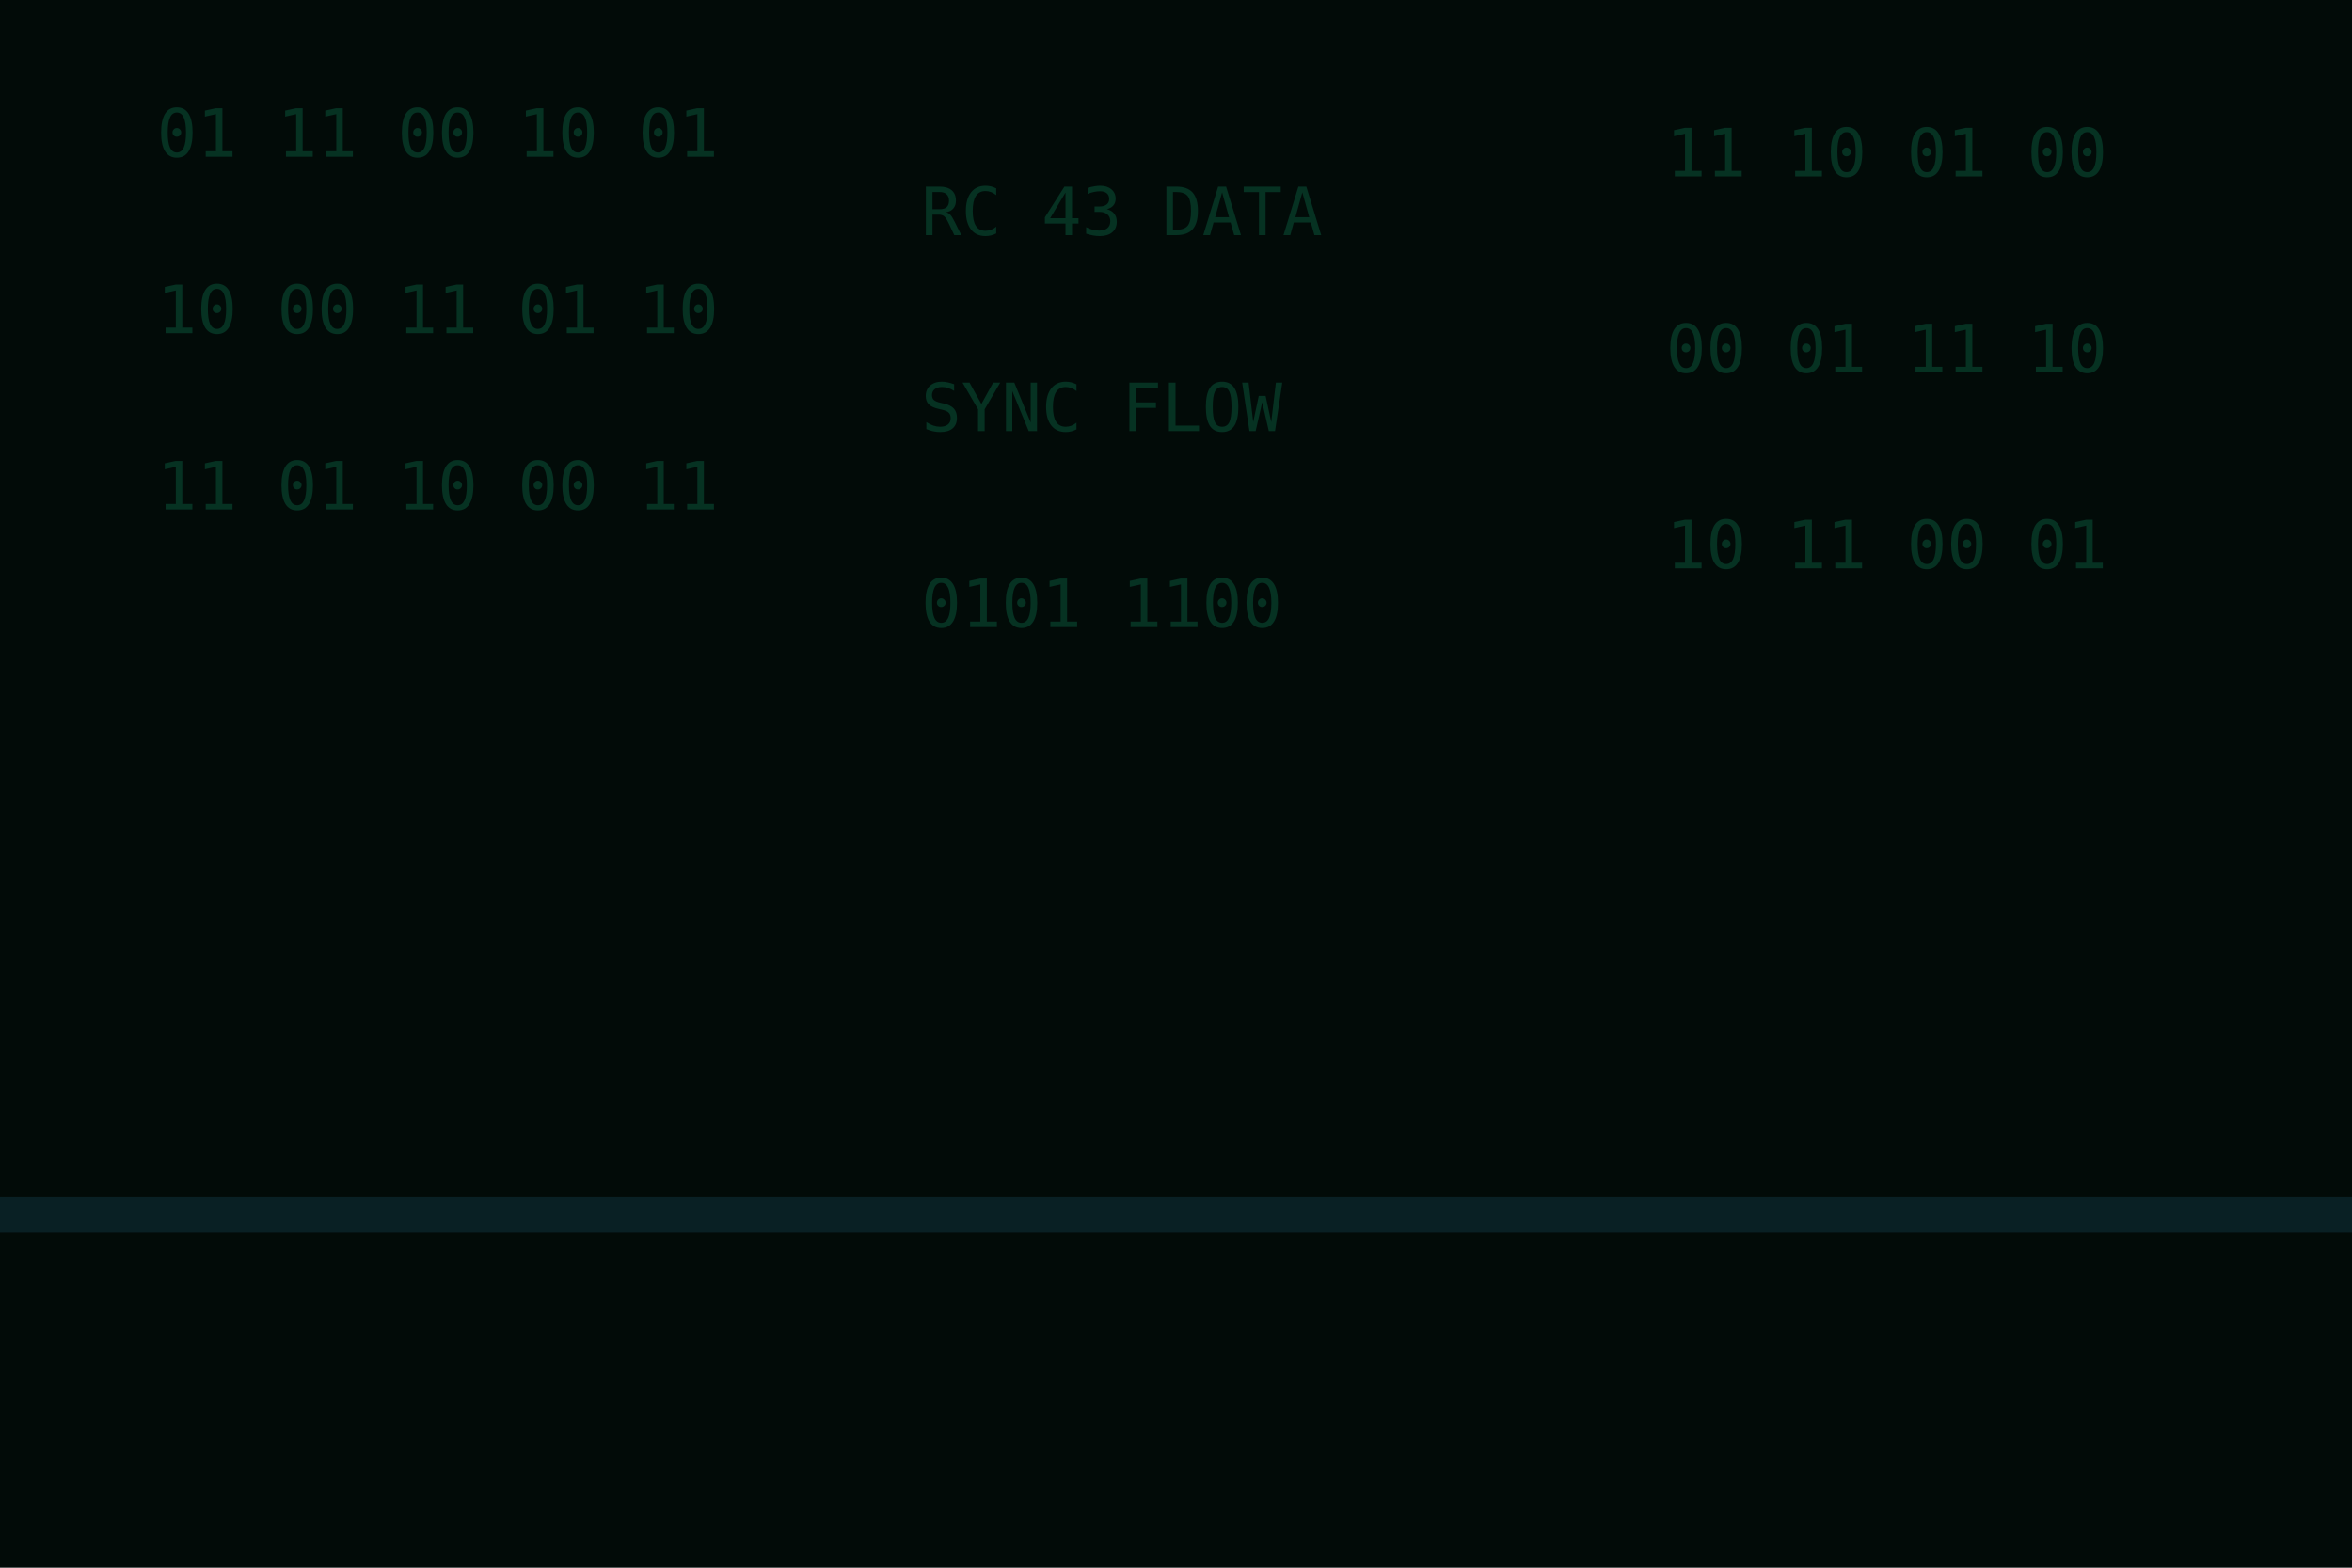
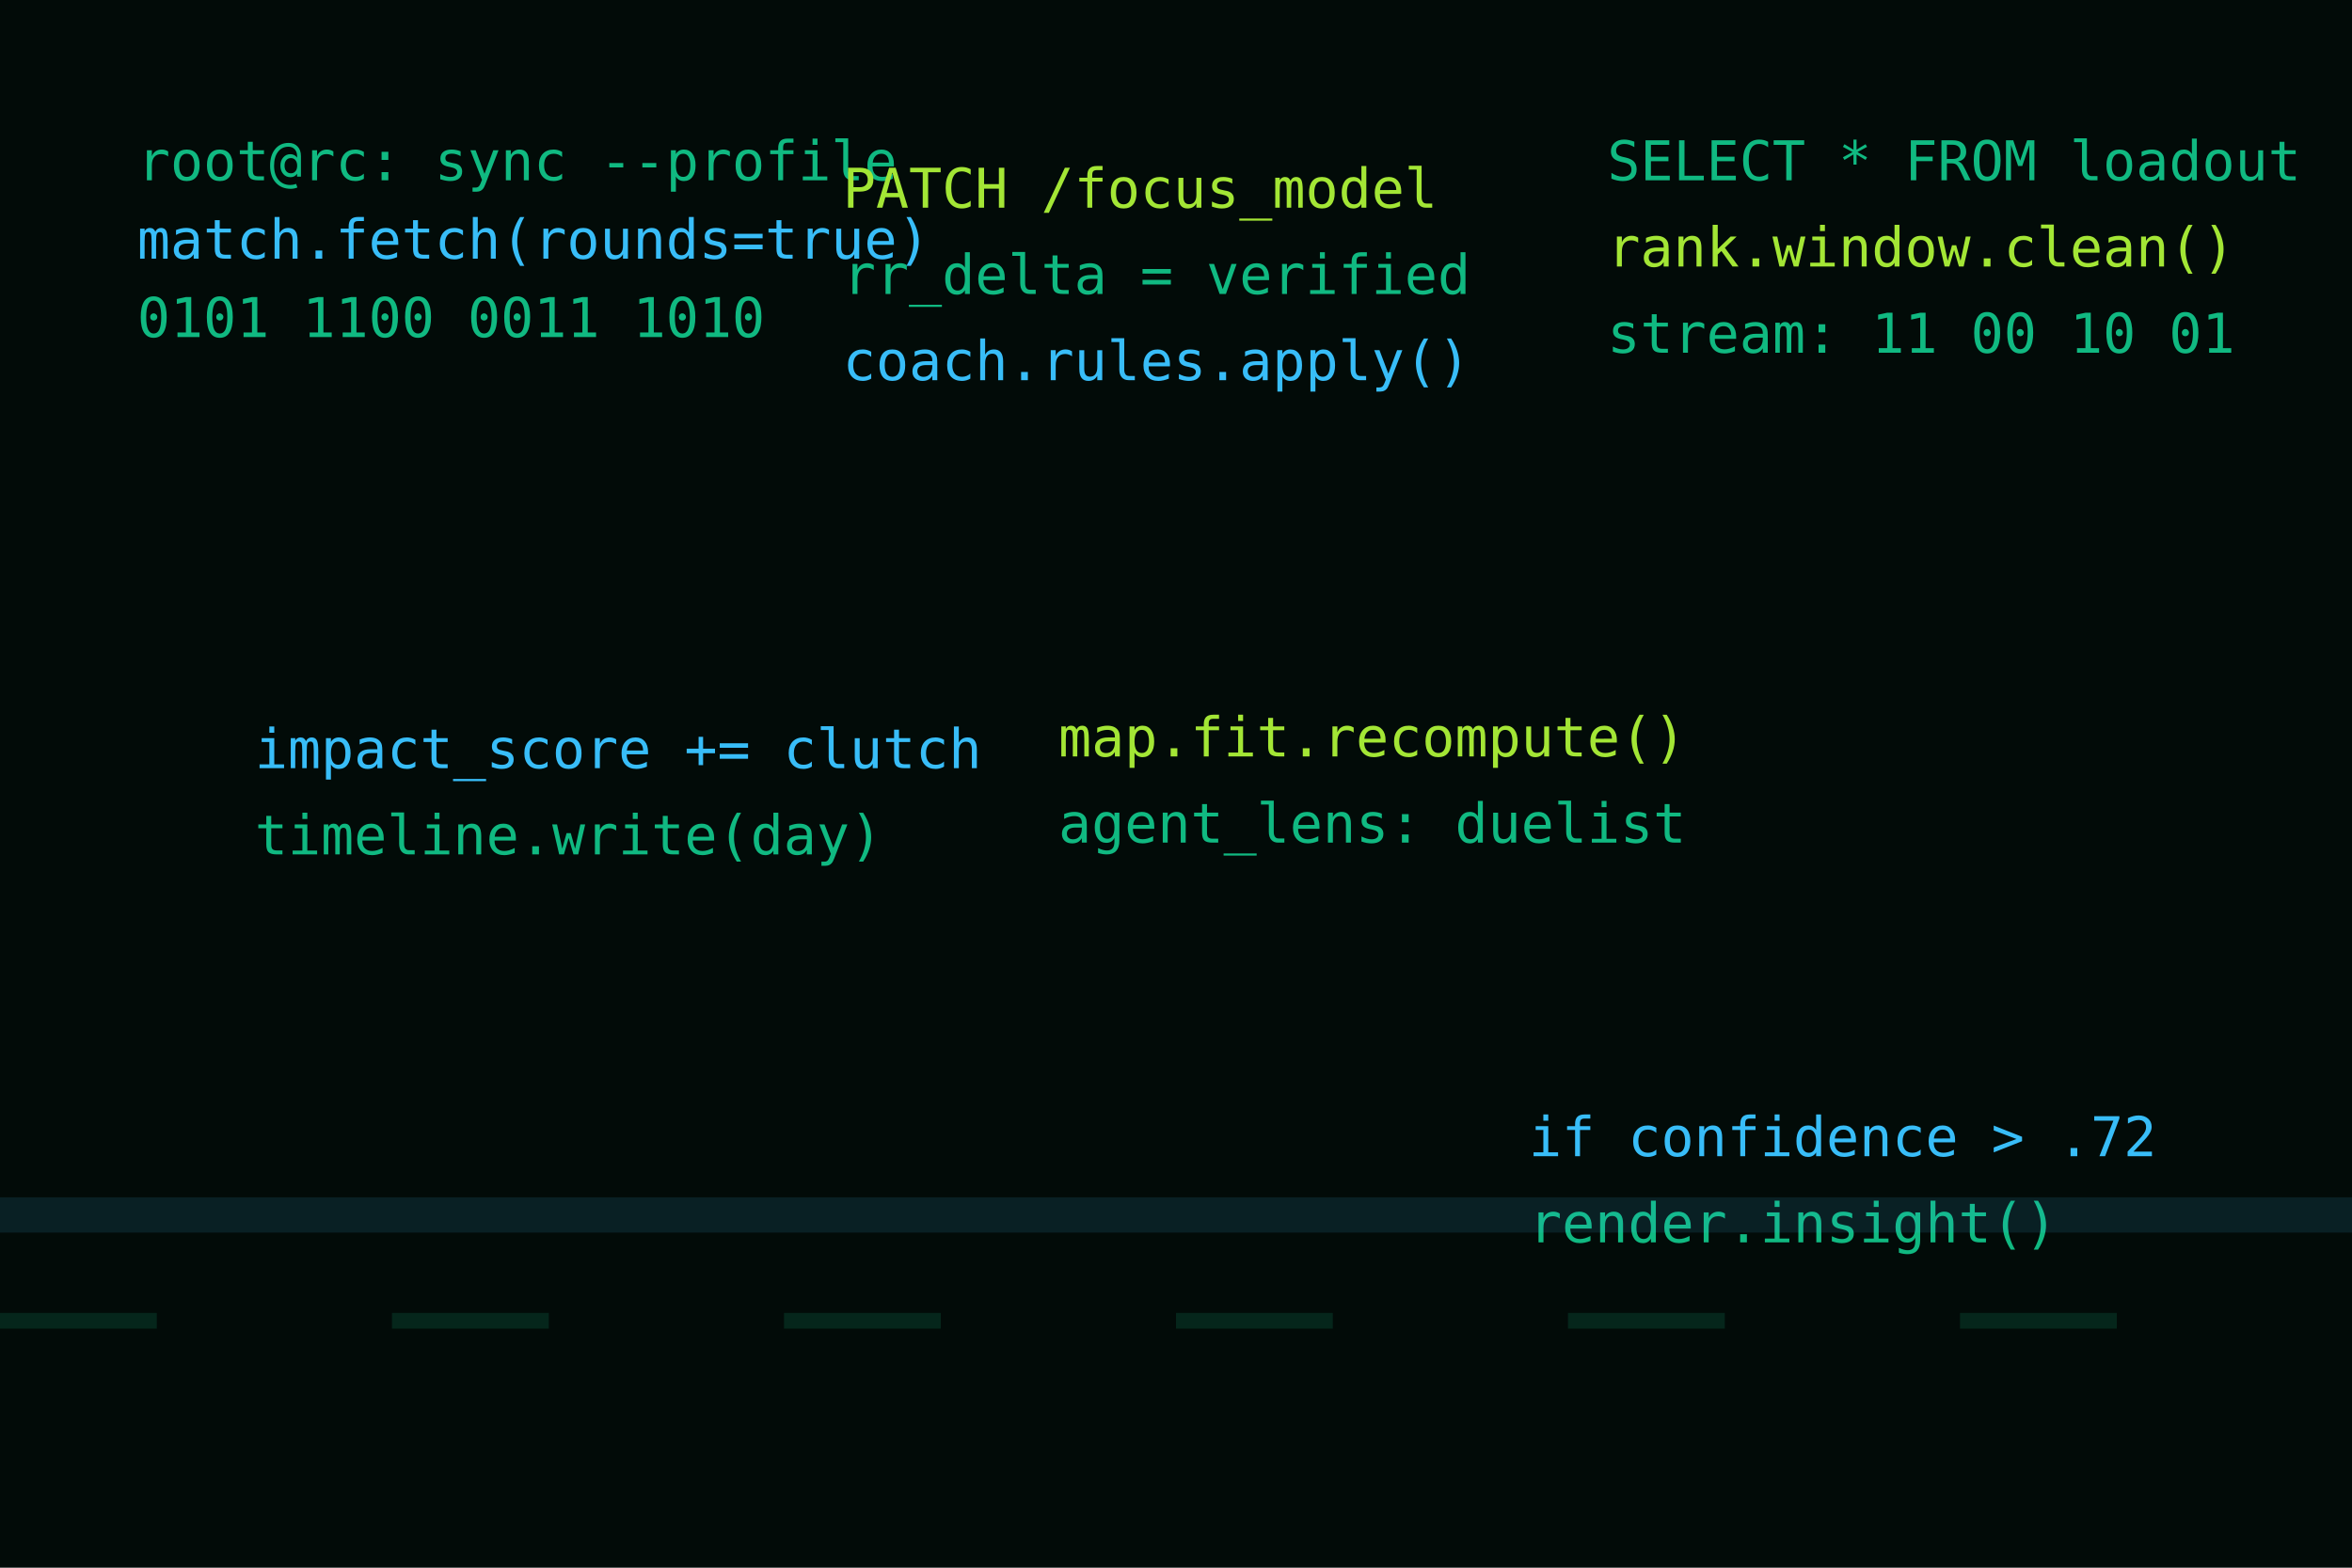
<svg xmlns="http://www.w3.org/2000/svg" viewBox="0 0 1200 800">
  <rect width="1200" height="800" fill="#020b08" />
-   <g font-family="monospace" font-size="34" fill="#10b981" opacity=".22">
-     <text x="80" y="80">01 11 00 10 01</text>
-     <text x="80" y="170">10 00 11 01 10</text>
-     <text x="80" y="260">11 01 10 00 11</text>
-     <text x="470" y="120">RC 43 DATA</text>
-     <text x="470" y="220">SYNC FLOW</text>
-     <text x="470" y="320">0101 1100</text>
-     <text x="850" y="90">11 10 01 00</text>
-     <text x="850" y="190">00 01 11 10</text>
-     <text x="850" y="290">10 11 00 01</text>
+   <style>
+     text{font-family:ui-monospace,SFMono-Regular,Consolas,monospace;font-size:28px;fill:#10b981}
+     .blue{fill:#38bdf8}.lime{fill:#a3e635}
+   </style>
+   <g>
+     <text x="70" y="92">root@rc: sync --profile<animate attributeName="opacity" values="0;1;1;0" keyTimes="0;.12;.76;1" dur="3.2s" begin="0s" repeatCount="indefinite" />
+     </text>
+     <text x="70" y="132" class="blue">match.fetch(rounds=true)<animate attributeName="opacity" values="0;0;1;1;0" keyTimes="0;.14;.28;.78;1" dur="3.6s" begin="-.4s" repeatCount="indefinite" />
+     </text>
+     <text x="70" y="172">0101 1100 0011 1010<animate attributeName="opacity" values="0;1;0;1;0" dur="2.6s" begin="-1.1s" repeatCount="indefinite" />
+     </text>
+     <text x="430" y="106" class="lime">PATCH /focus_model<animate attributeName="opacity" values="0;1;1;0" keyTimes="0;.16;.72;1" dur="3.8s" begin="-2.1s" repeatCount="indefinite" />
+     </text>
+     <text x="430" y="150">rr_delta = verified<animate attributeName="opacity" values="0;0;1;1;0" keyTimes="0;.2;.34;.82;1" dur="3.1s" begin="-.9s" repeatCount="indefinite" />
+     </text>
+     <text x="430" y="194" class="blue">coach.rules.apply()<animate attributeName="opacity" values="0;1;1;0" keyTimes="0;.1;.68;1" dur="2.9s" begin="-1.7s" repeatCount="indefinite" />
+     </text>
+     <text x="820" y="92">SELECT * FROM loadout<animate attributeName="opacity" values="0;1;0;1;0" dur="3.4s" begin="-2.5s" repeatCount="indefinite" />
+     </text>
+     <text x="820" y="136" class="lime">rank.window.clean()<animate attributeName="opacity" values="0;0;1;1;0" keyTimes="0;.22;.38;.76;1" dur="4s" begin="-.7s" repeatCount="indefinite" />
+     </text>
+     <text x="820" y="180">stream: 11 00 10 01<animate attributeName="opacity" values="0;1;1;0" keyTimes="0;.14;.8;1" dur="2.7s" begin="-1.3s" repeatCount="indefinite" />
+     </text>
+     <text x="130" y="392" class="blue">impact_score += clutch<animate attributeName="opacity" values="0;1;1;0" keyTimes="0;.18;.84;1" dur="3.7s" begin="-3s" repeatCount="indefinite" />
+     </text>
+     <text x="130" y="436">timeline.write(day)<animate attributeName="opacity" values="0;0;1;1;0" keyTimes="0;.16;.32;.8;1" dur="3s" begin="-.2s" repeatCount="indefinite" />
+     </text>
+     <text x="540" y="386" class="lime">map.fit.recompute()<animate attributeName="opacity" values="0;1;0;1;0" dur="3.5s" begin="-2.2s" repeatCount="indefinite" />
+     </text>
+     <text x="540" y="430">agent_lens: duelist<animate attributeName="opacity" values="0;1;1;0" keyTimes="0;.12;.74;1" dur="2.8s" begin="-1s" repeatCount="indefinite" />
+     </text>
+     <text x="780" y="590" class="blue">if confidence &gt; .72<animate attributeName="opacity" values="0;0;1;1;0" keyTimes="0;.24;.4;.86;1" dur="4.1s" begin="-1.9s" repeatCount="indefinite" />
+     </text>
+     <text x="780" y="634">render.insight()<animate attributeName="opacity" values="0;1;1;0" keyTimes="0;.18;.8;1" dur="3.3s" begin="-2.8s" repeatCount="indefinite" />
+     </text>
  </g>
-   <path d="M0 620 H1200" stroke="#38bdf8" stroke-width="18" opacity=".12" />
+   <g>
+     <animateTransform attributeName="transform" type="translate" values="0 0;0 18;0 0" dur="4s" repeatCount="indefinite" />
+     <path d="M0 620 H1200" stroke="#38bdf8" stroke-width="18" opacity=".12" />
+     <path d="M0 674 H1200" stroke="#10b981" stroke-width="8" opacity=".16" stroke-dasharray="80 120">
+       <animate attributeName="stroke-dashoffset" values="0;-300" dur="3s" repeatCount="indefinite" />
+     </path>
+   </g>
</svg>
